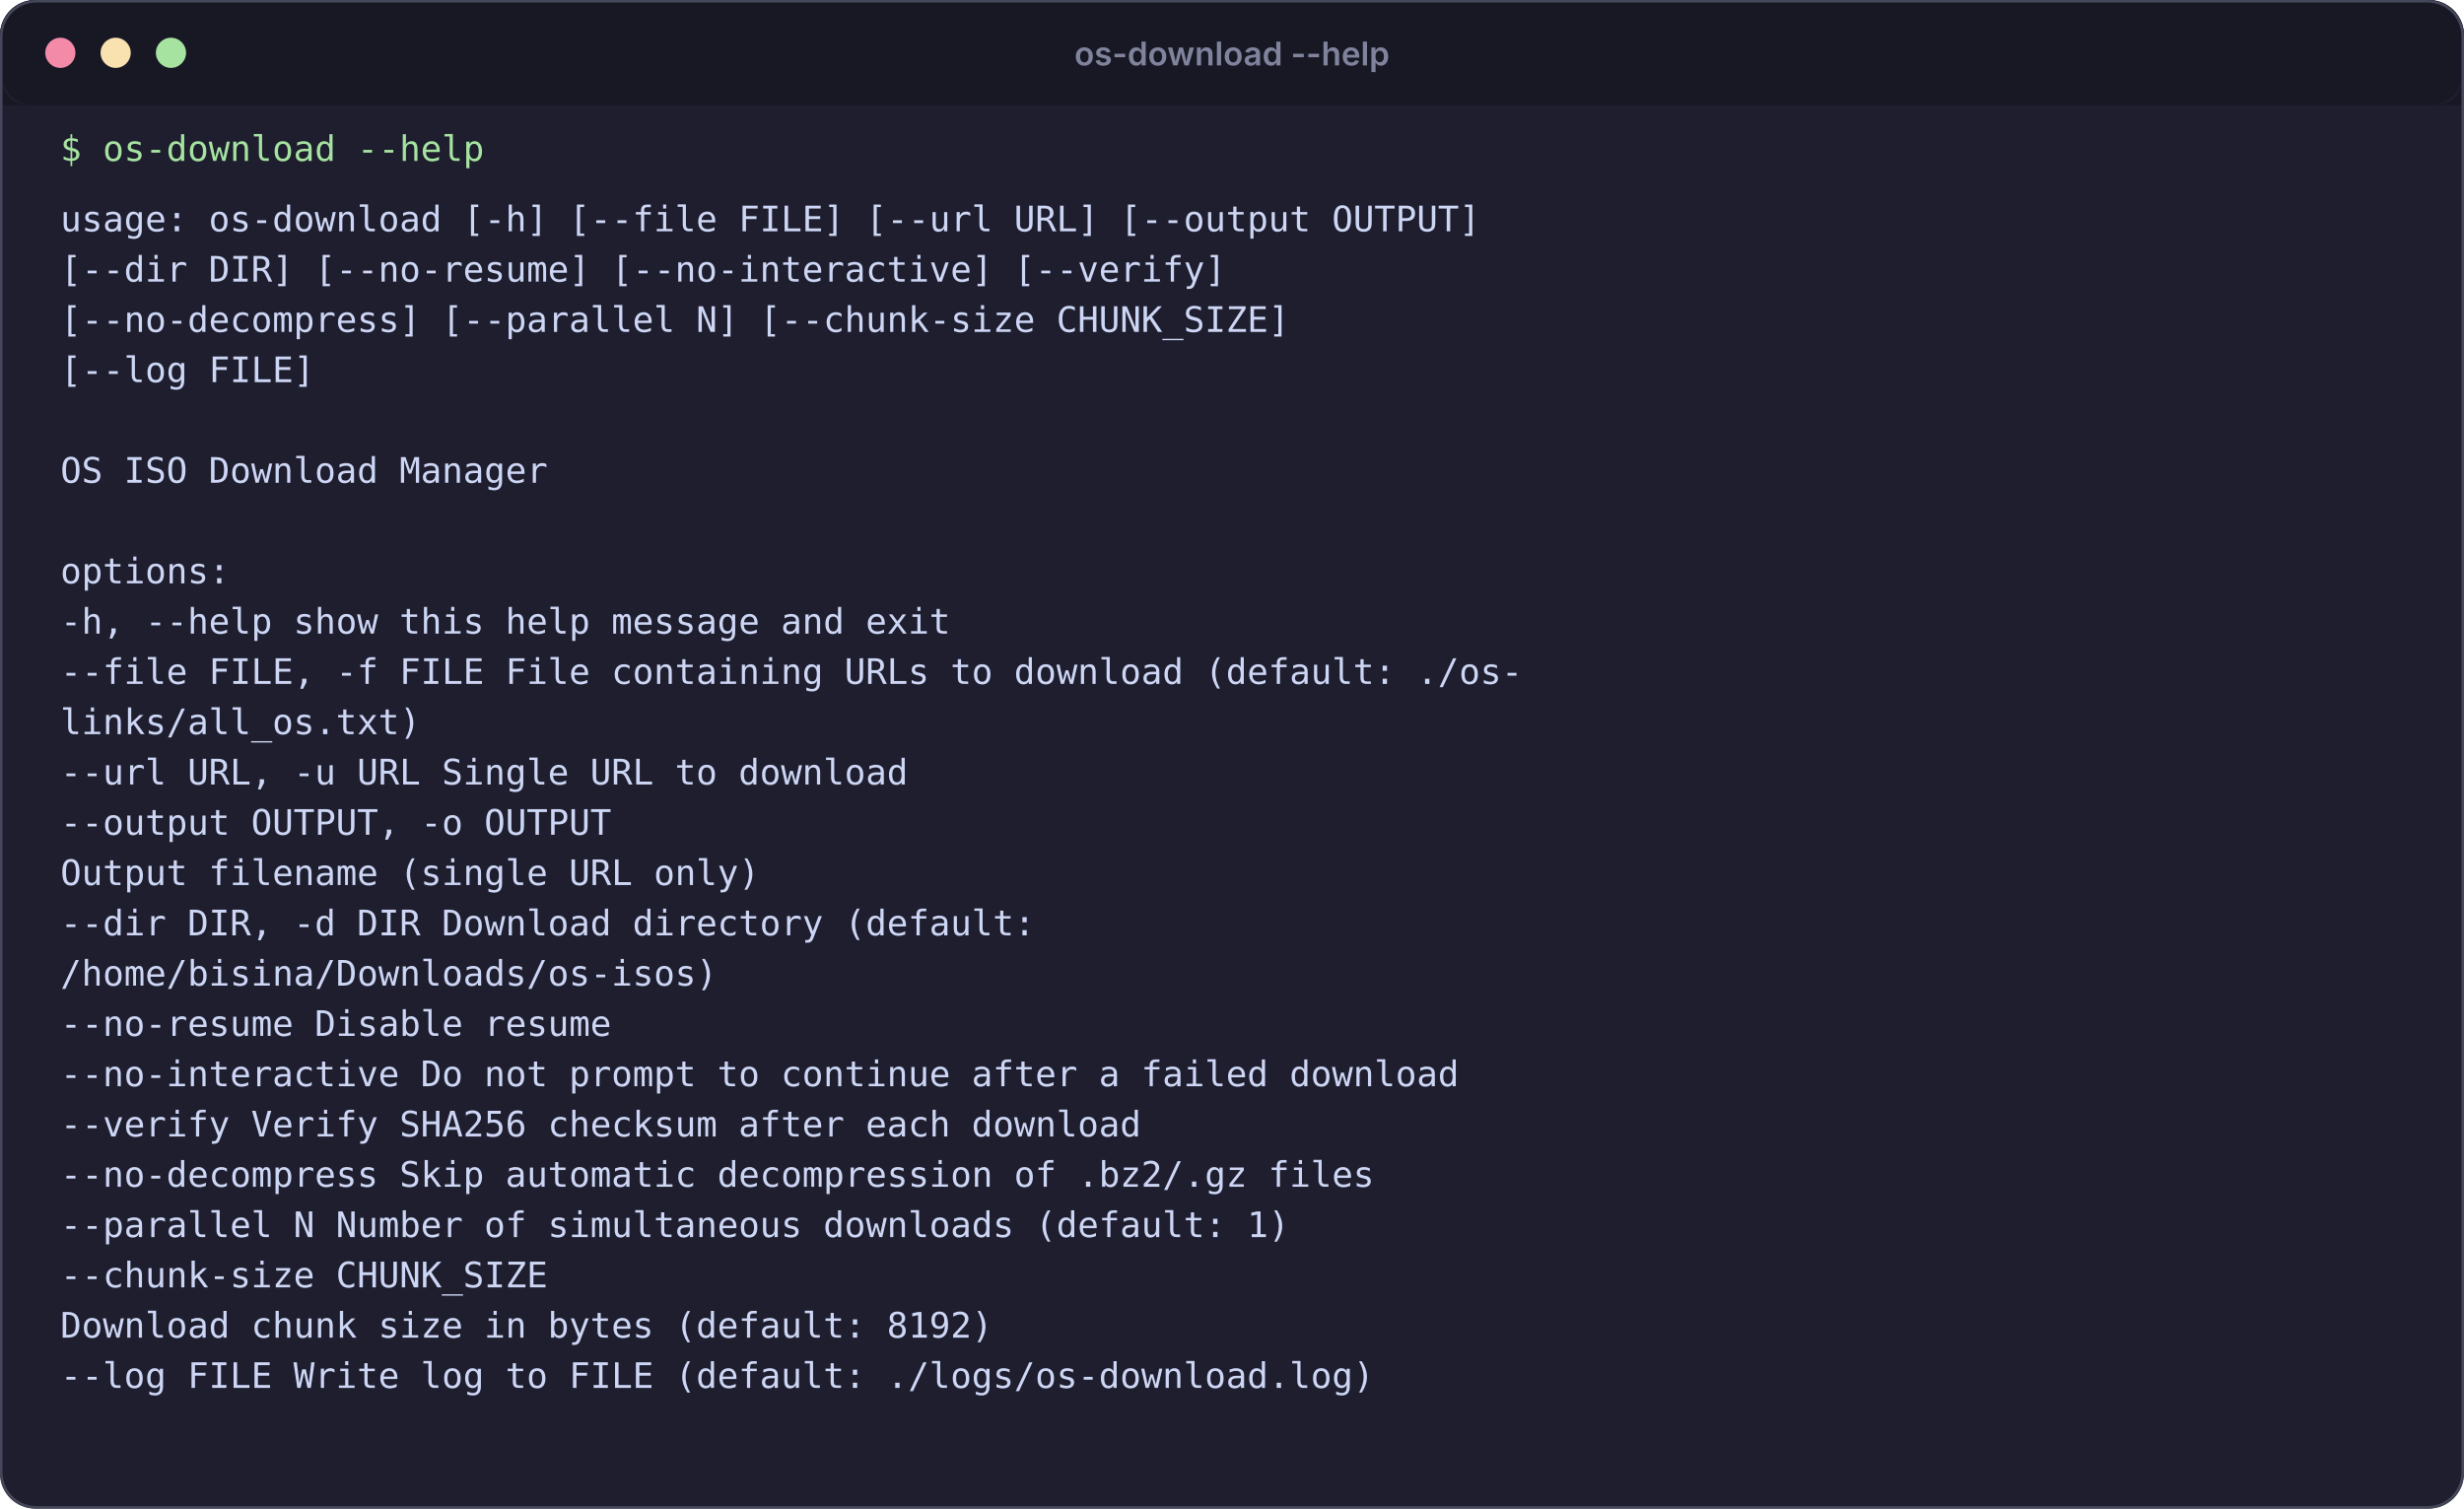
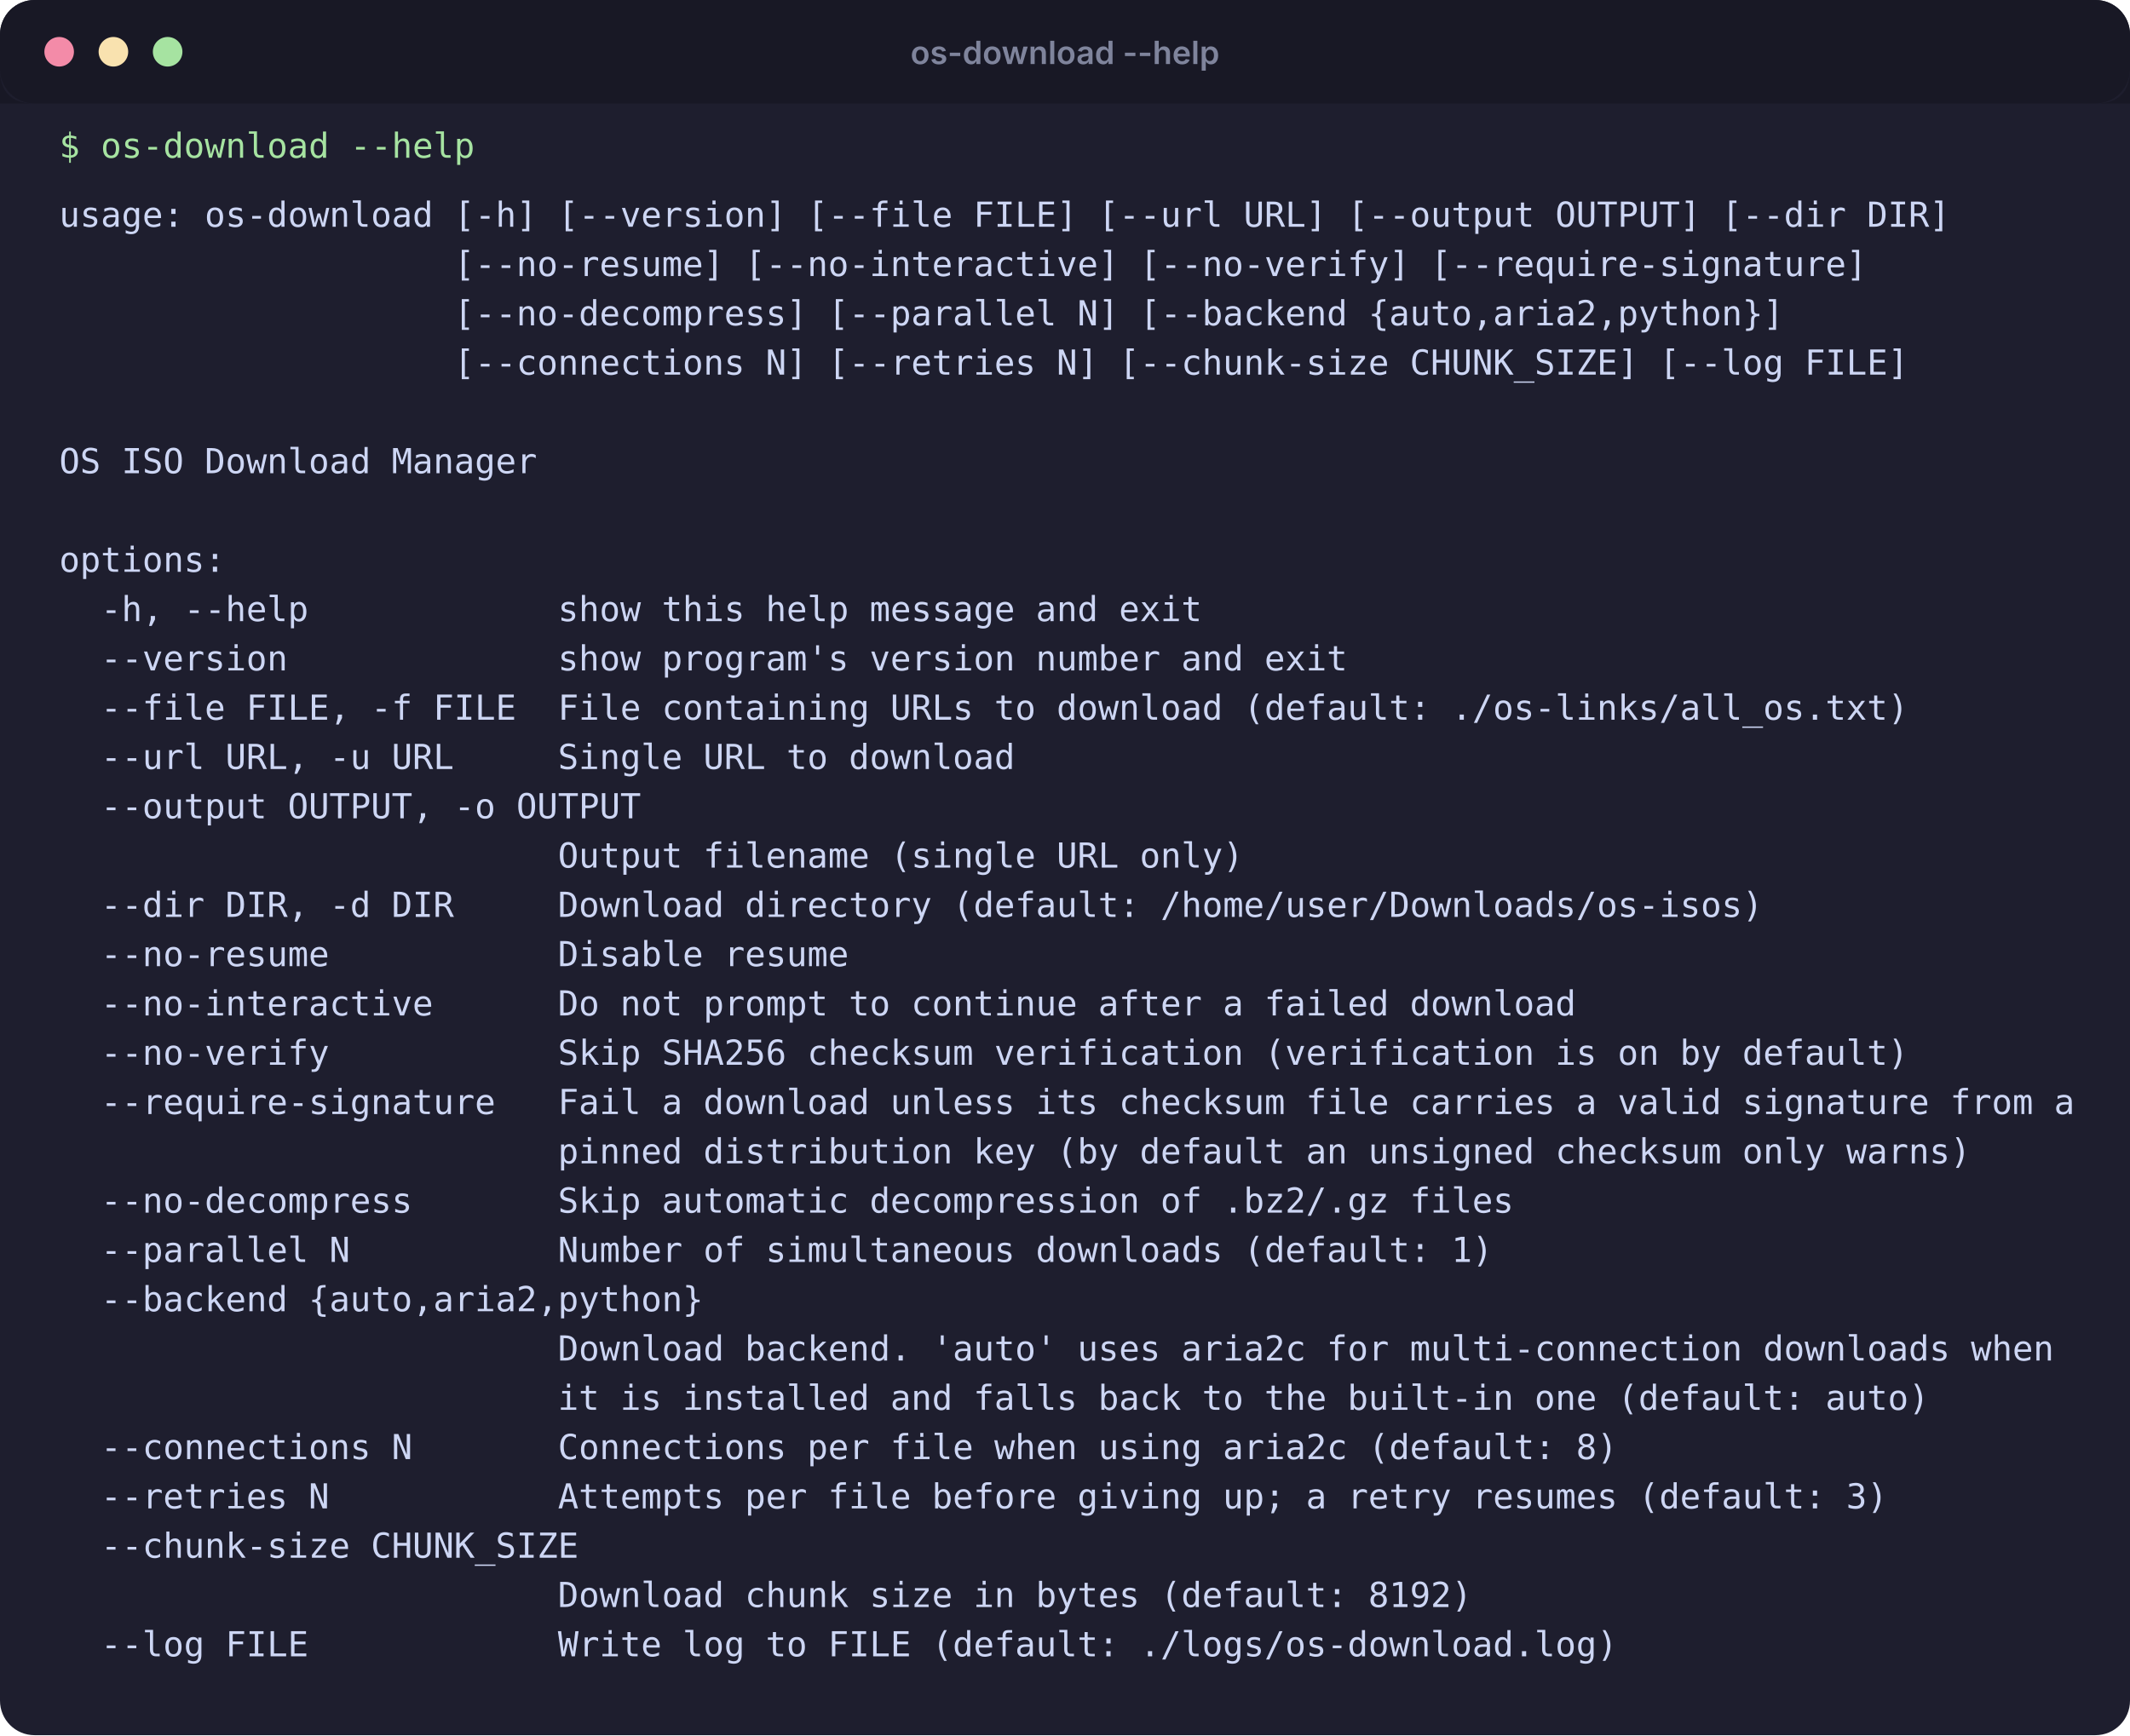
- <svg xmlns="http://www.w3.org/2000/svg" width="980" height="600" viewBox="0 0 980 600">
-   <rect width="980" height="600" rx="14" fill="#1e1e2e" />
-   <rect x="0" y="0" width="980" height="42" rx="14" fill="#181825" />
-   <path d="M0 28 Q0 42 14 42 H966 Q980 42 980 28 V42 H0 Z" fill="#181825" />
+ <svg xmlns="http://www.w3.org/2000/svg" width="864" height="704" viewBox="0 0 864 704">
+   <rect width="864" height="704" rx="14" fill="#1e1e2e" />
+   <rect x="0" y="0" width="864" height="42" rx="14" fill="#181825" />
+   <path d="M0 28 Q0 42 14 42 H850 Q864 42 864 28 V42 H0 Z" fill="#181825" />
  <circle cx="24" cy="21" r="6" fill="#f38ba8" />
  <circle cx="46" cy="21" r="6" fill="#f9e2af" />
  <circle cx="68" cy="21" r="6" fill="#a6e3a1" />
-   <text x="490" y="26" text-anchor="middle" font-family="Inter, Arial, sans-serif" font-size="13" font-weight="600" fill="#7f849c">os-download --help</text>
+   <text x="432" y="26" text-anchor="middle" font-family="Inter, Arial, sans-serif" font-size="13" font-weight="600" fill="#7f849c">os-download --help</text>
  <text x="24" y="64" font-family="JetBrains Mono, Consolas, monospace" font-size="14" fill="#a6e3a1">$ os-download --help</text>
-   <text x="24" y="92" font-family="JetBrains Mono, Consolas, monospace" font-size="14" fill="#cdd6f4">usage: os-download [-h] [--file FILE] [--url URL] [--output OUTPUT]</text>
-   <text x="24" y="112" font-family="JetBrains Mono, Consolas, monospace" font-size="14" fill="#cdd6f4">                   [--dir DIR] [--no-resume] [--no-interactive] [--verify]</text>
-   <text x="24" y="132" font-family="JetBrains Mono, Consolas, monospace" font-size="14" fill="#cdd6f4">                   [--no-decompress] [--parallel N] [--chunk-size CHUNK_SIZE]</text>
-   <text x="24" y="152" font-family="JetBrains Mono, Consolas, monospace" font-size="14" fill="#cdd6f4">                   [--log FILE]</text>
-   <text x="24" y="172" font-family="JetBrains Mono, Consolas, monospace" font-size="14" fill="#cdd6f4" />
-   <text x="24" y="192" font-family="JetBrains Mono, Consolas, monospace" font-size="14" fill="#cdd6f4">OS ISO Download Manager</text>
-   <text x="24" y="212" font-family="JetBrains Mono, Consolas, monospace" font-size="14" fill="#cdd6f4" />
-   <text x="24" y="232" font-family="JetBrains Mono, Consolas, monospace" font-size="14" fill="#cdd6f4">options:</text>
-   <text x="24" y="252" font-family="JetBrains Mono, Consolas, monospace" font-size="14" fill="#cdd6f4">  -h, --help            show this help message and exit</text>
-   <text x="24" y="272" font-family="JetBrains Mono, Consolas, monospace" font-size="14" fill="#cdd6f4">  --file FILE, -f FILE  File containing URLs to download (default: ./os-</text>
-   <text x="24" y="292" font-family="JetBrains Mono, Consolas, monospace" font-size="14" fill="#cdd6f4">                        links/all_os.txt)</text>
-   <text x="24" y="312" font-family="JetBrains Mono, Consolas, monospace" font-size="14" fill="#cdd6f4">  --url URL, -u URL     Single URL to download</text>
-   <text x="24" y="332" font-family="JetBrains Mono, Consolas, monospace" font-size="14" fill="#cdd6f4">  --output OUTPUT, -o OUTPUT</text>
-   <text x="24" y="352" font-family="JetBrains Mono, Consolas, monospace" font-size="14" fill="#cdd6f4">                        Output filename (single URL only)</text>
-   <text x="24" y="372" font-family="JetBrains Mono, Consolas, monospace" font-size="14" fill="#cdd6f4">  --dir DIR, -d DIR     Download directory (default:</text>
-   <text x="24" y="392" font-family="JetBrains Mono, Consolas, monospace" font-size="14" fill="#cdd6f4">                        /home/bisina/Downloads/os-isos)</text>
-   <text x="24" y="412" font-family="JetBrains Mono, Consolas, monospace" font-size="14" fill="#cdd6f4">  --no-resume           Disable resume</text>
-   <text x="24" y="432" font-family="JetBrains Mono, Consolas, monospace" font-size="14" fill="#cdd6f4">  --no-interactive      Do not prompt to continue after a failed download</text>
-   <text x="24" y="452" font-family="JetBrains Mono, Consolas, monospace" font-size="14" fill="#cdd6f4">  --verify              Verify SHA256 checksum after each download</text>
-   <text x="24" y="472" font-family="JetBrains Mono, Consolas, monospace" font-size="14" fill="#cdd6f4">  --no-decompress       Skip automatic decompression of .bz2/.gz files</text>
-   <text x="24" y="492" font-family="JetBrains Mono, Consolas, monospace" font-size="14" fill="#cdd6f4">  --parallel N          Number of simultaneous downloads (default: 1)</text>
-   <text x="24" y="512" font-family="JetBrains Mono, Consolas, monospace" font-size="14" fill="#cdd6f4">  --chunk-size CHUNK_SIZE</text>
-   <text x="24" y="532" font-family="JetBrains Mono, Consolas, monospace" font-size="14" fill="#cdd6f4">                        Download chunk size in bytes (default: 8192)</text>
-   <text x="24" y="552" font-family="JetBrains Mono, Consolas, monospace" font-size="14" fill="#cdd6f4">  --log FILE            Write log to FILE (default: ./logs/os-download.log)</text>
-   <rect x="0.5" y="0.5" width="979" height="599" rx="14" fill="none" stroke="#45475a" />
+   <text x="24" y="92" font-family="JetBrains Mono, Consolas, monospace" font-size="14" fill="#cdd6f4" xml:space="preserve">usage: os-download [-h] [--version] [--file FILE] [--url URL] [--output OUTPUT] [--dir DIR]</text>
+   <text x="24" y="112" font-family="JetBrains Mono, Consolas, monospace" font-size="14" fill="#cdd6f4" xml:space="preserve">                   [--no-resume] [--no-interactive] [--no-verify] [--require-signature]</text>
+   <text x="24" y="132" font-family="JetBrains Mono, Consolas, monospace" font-size="14" fill="#cdd6f4" xml:space="preserve">                   [--no-decompress] [--parallel N] [--backend {auto,aria2,python}]</text>
+   <text x="24" y="152" font-family="JetBrains Mono, Consolas, monospace" font-size="14" fill="#cdd6f4" xml:space="preserve">                   [--connections N] [--retries N] [--chunk-size CHUNK_SIZE] [--log FILE]</text>
+   <text x="24" y="172" font-family="JetBrains Mono, Consolas, monospace" font-size="14" fill="#cdd6f4" xml:space="preserve" />
+   <text x="24" y="192" font-family="JetBrains Mono, Consolas, monospace" font-size="14" fill="#cdd6f4" xml:space="preserve">OS ISO Download Manager</text>
+   <text x="24" y="212" font-family="JetBrains Mono, Consolas, monospace" font-size="14" fill="#cdd6f4" xml:space="preserve" />
+   <text x="24" y="232" font-family="JetBrains Mono, Consolas, monospace" font-size="14" fill="#cdd6f4" xml:space="preserve">options:</text>
+   <text x="24" y="252" font-family="JetBrains Mono, Consolas, monospace" font-size="14" fill="#cdd6f4" xml:space="preserve">  -h, --help            show this help message and exit</text>
+   <text x="24" y="272" font-family="JetBrains Mono, Consolas, monospace" font-size="14" fill="#cdd6f4" xml:space="preserve">  --version             show program's version number and exit</text>
+   <text x="24" y="292" font-family="JetBrains Mono, Consolas, monospace" font-size="14" fill="#cdd6f4" xml:space="preserve">  --file FILE, -f FILE  File containing URLs to download (default: ./os-links/all_os.txt)</text>
+   <text x="24" y="312" font-family="JetBrains Mono, Consolas, monospace" font-size="14" fill="#cdd6f4" xml:space="preserve">  --url URL, -u URL     Single URL to download</text>
+   <text x="24" y="332" font-family="JetBrains Mono, Consolas, monospace" font-size="14" fill="#cdd6f4" xml:space="preserve">  --output OUTPUT, -o OUTPUT</text>
+   <text x="24" y="352" font-family="JetBrains Mono, Consolas, monospace" font-size="14" fill="#cdd6f4" xml:space="preserve">                        Output filename (single URL only)</text>
+   <text x="24" y="372" font-family="JetBrains Mono, Consolas, monospace" font-size="14" fill="#cdd6f4" xml:space="preserve">  --dir DIR, -d DIR     Download directory (default: /home/user/Downloads/os-isos)</text>
+   <text x="24" y="392" font-family="JetBrains Mono, Consolas, monospace" font-size="14" fill="#cdd6f4" xml:space="preserve">  --no-resume           Disable resume</text>
+   <text x="24" y="412" font-family="JetBrains Mono, Consolas, monospace" font-size="14" fill="#cdd6f4" xml:space="preserve">  --no-interactive      Do not prompt to continue after a failed download</text>
+   <text x="24" y="432" font-family="JetBrains Mono, Consolas, monospace" font-size="14" fill="#cdd6f4" xml:space="preserve">  --no-verify           Skip SHA256 checksum verification (verification is on by default)</text>
+   <text x="24" y="452" font-family="JetBrains Mono, Consolas, monospace" font-size="14" fill="#cdd6f4" xml:space="preserve">  --require-signature   Fail a download unless its checksum file carries a valid signature from a</text>
+   <text x="24" y="472" font-family="JetBrains Mono, Consolas, monospace" font-size="14" fill="#cdd6f4" xml:space="preserve">                        pinned distribution key (by default an unsigned checksum only warns)</text>
+   <text x="24" y="492" font-family="JetBrains Mono, Consolas, monospace" font-size="14" fill="#cdd6f4" xml:space="preserve">  --no-decompress       Skip automatic decompression of .bz2/.gz files</text>
+   <text x="24" y="512" font-family="JetBrains Mono, Consolas, monospace" font-size="14" fill="#cdd6f4" xml:space="preserve">  --parallel N          Number of simultaneous downloads (default: 1)</text>
+   <text x="24" y="532" font-family="JetBrains Mono, Consolas, monospace" font-size="14" fill="#cdd6f4" xml:space="preserve">  --backend {auto,aria2,python}</text>
+   <text x="24" y="552" font-family="JetBrains Mono, Consolas, monospace" font-size="14" fill="#cdd6f4" xml:space="preserve">                        Download backend. 'auto' uses aria2c for multi-connection downloads when</text>
+   <text x="24" y="572" font-family="JetBrains Mono, Consolas, monospace" font-size="14" fill="#cdd6f4" xml:space="preserve">                        it is installed and falls back to the built-in one (default: auto)</text>
+   <text x="24" y="592" font-family="JetBrains Mono, Consolas, monospace" font-size="14" fill="#cdd6f4" xml:space="preserve">  --connections N       Connections per file when using aria2c (default: 8)</text>
+   <text x="24" y="612" font-family="JetBrains Mono, Consolas, monospace" font-size="14" fill="#cdd6f4" xml:space="preserve">  --retries N           Attempts per file before giving up; a retry resumes (default: 3)</text>
+   <text x="24" y="632" font-family="JetBrains Mono, Consolas, monospace" font-size="14" fill="#cdd6f4" xml:space="preserve">  --chunk-size CHUNK_SIZE</text>
+   <text x="24" y="652" font-family="JetBrains Mono, Consolas, monospace" font-size="14" fill="#cdd6f4" xml:space="preserve">                        Download chunk size in bytes (default: 8192)</text>
+   <text x="24" y="672" font-family="JetBrains Mono, Consolas, monospace" font-size="14" fill="#cdd6f4" xml:space="preserve">  --log FILE            Write log to FILE (default: ./logs/os-download.log)</text>
</svg>
